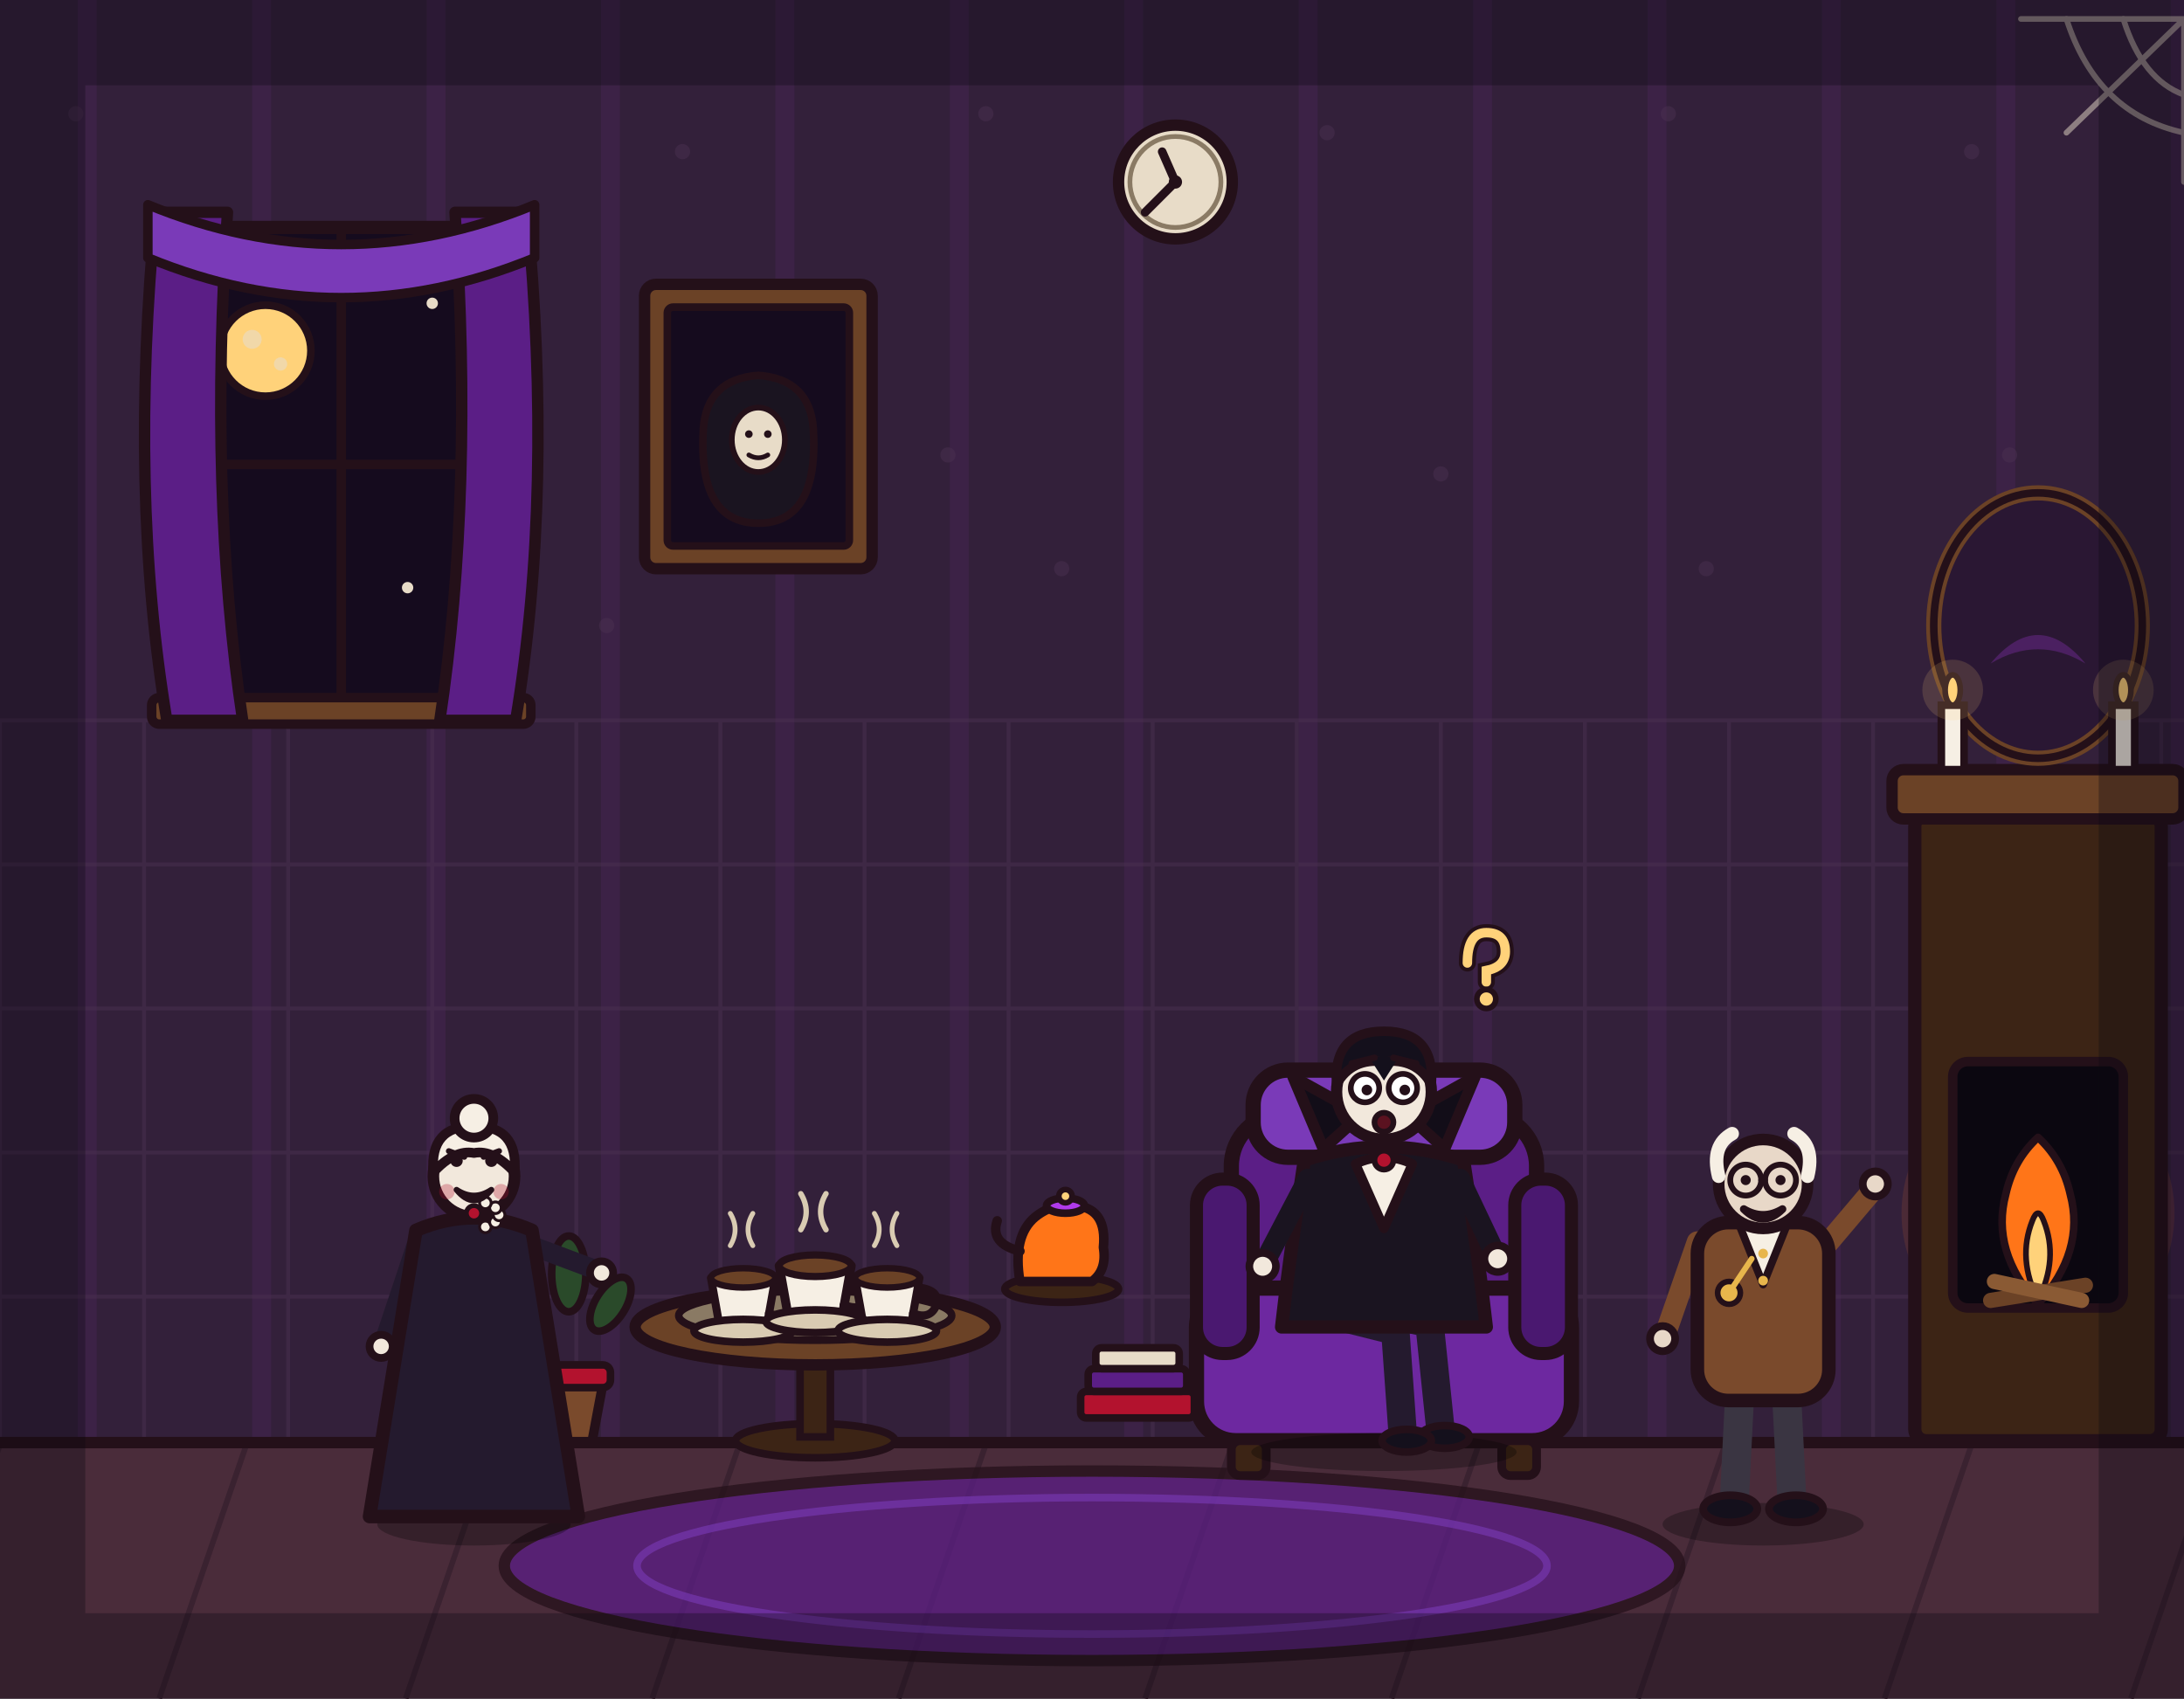
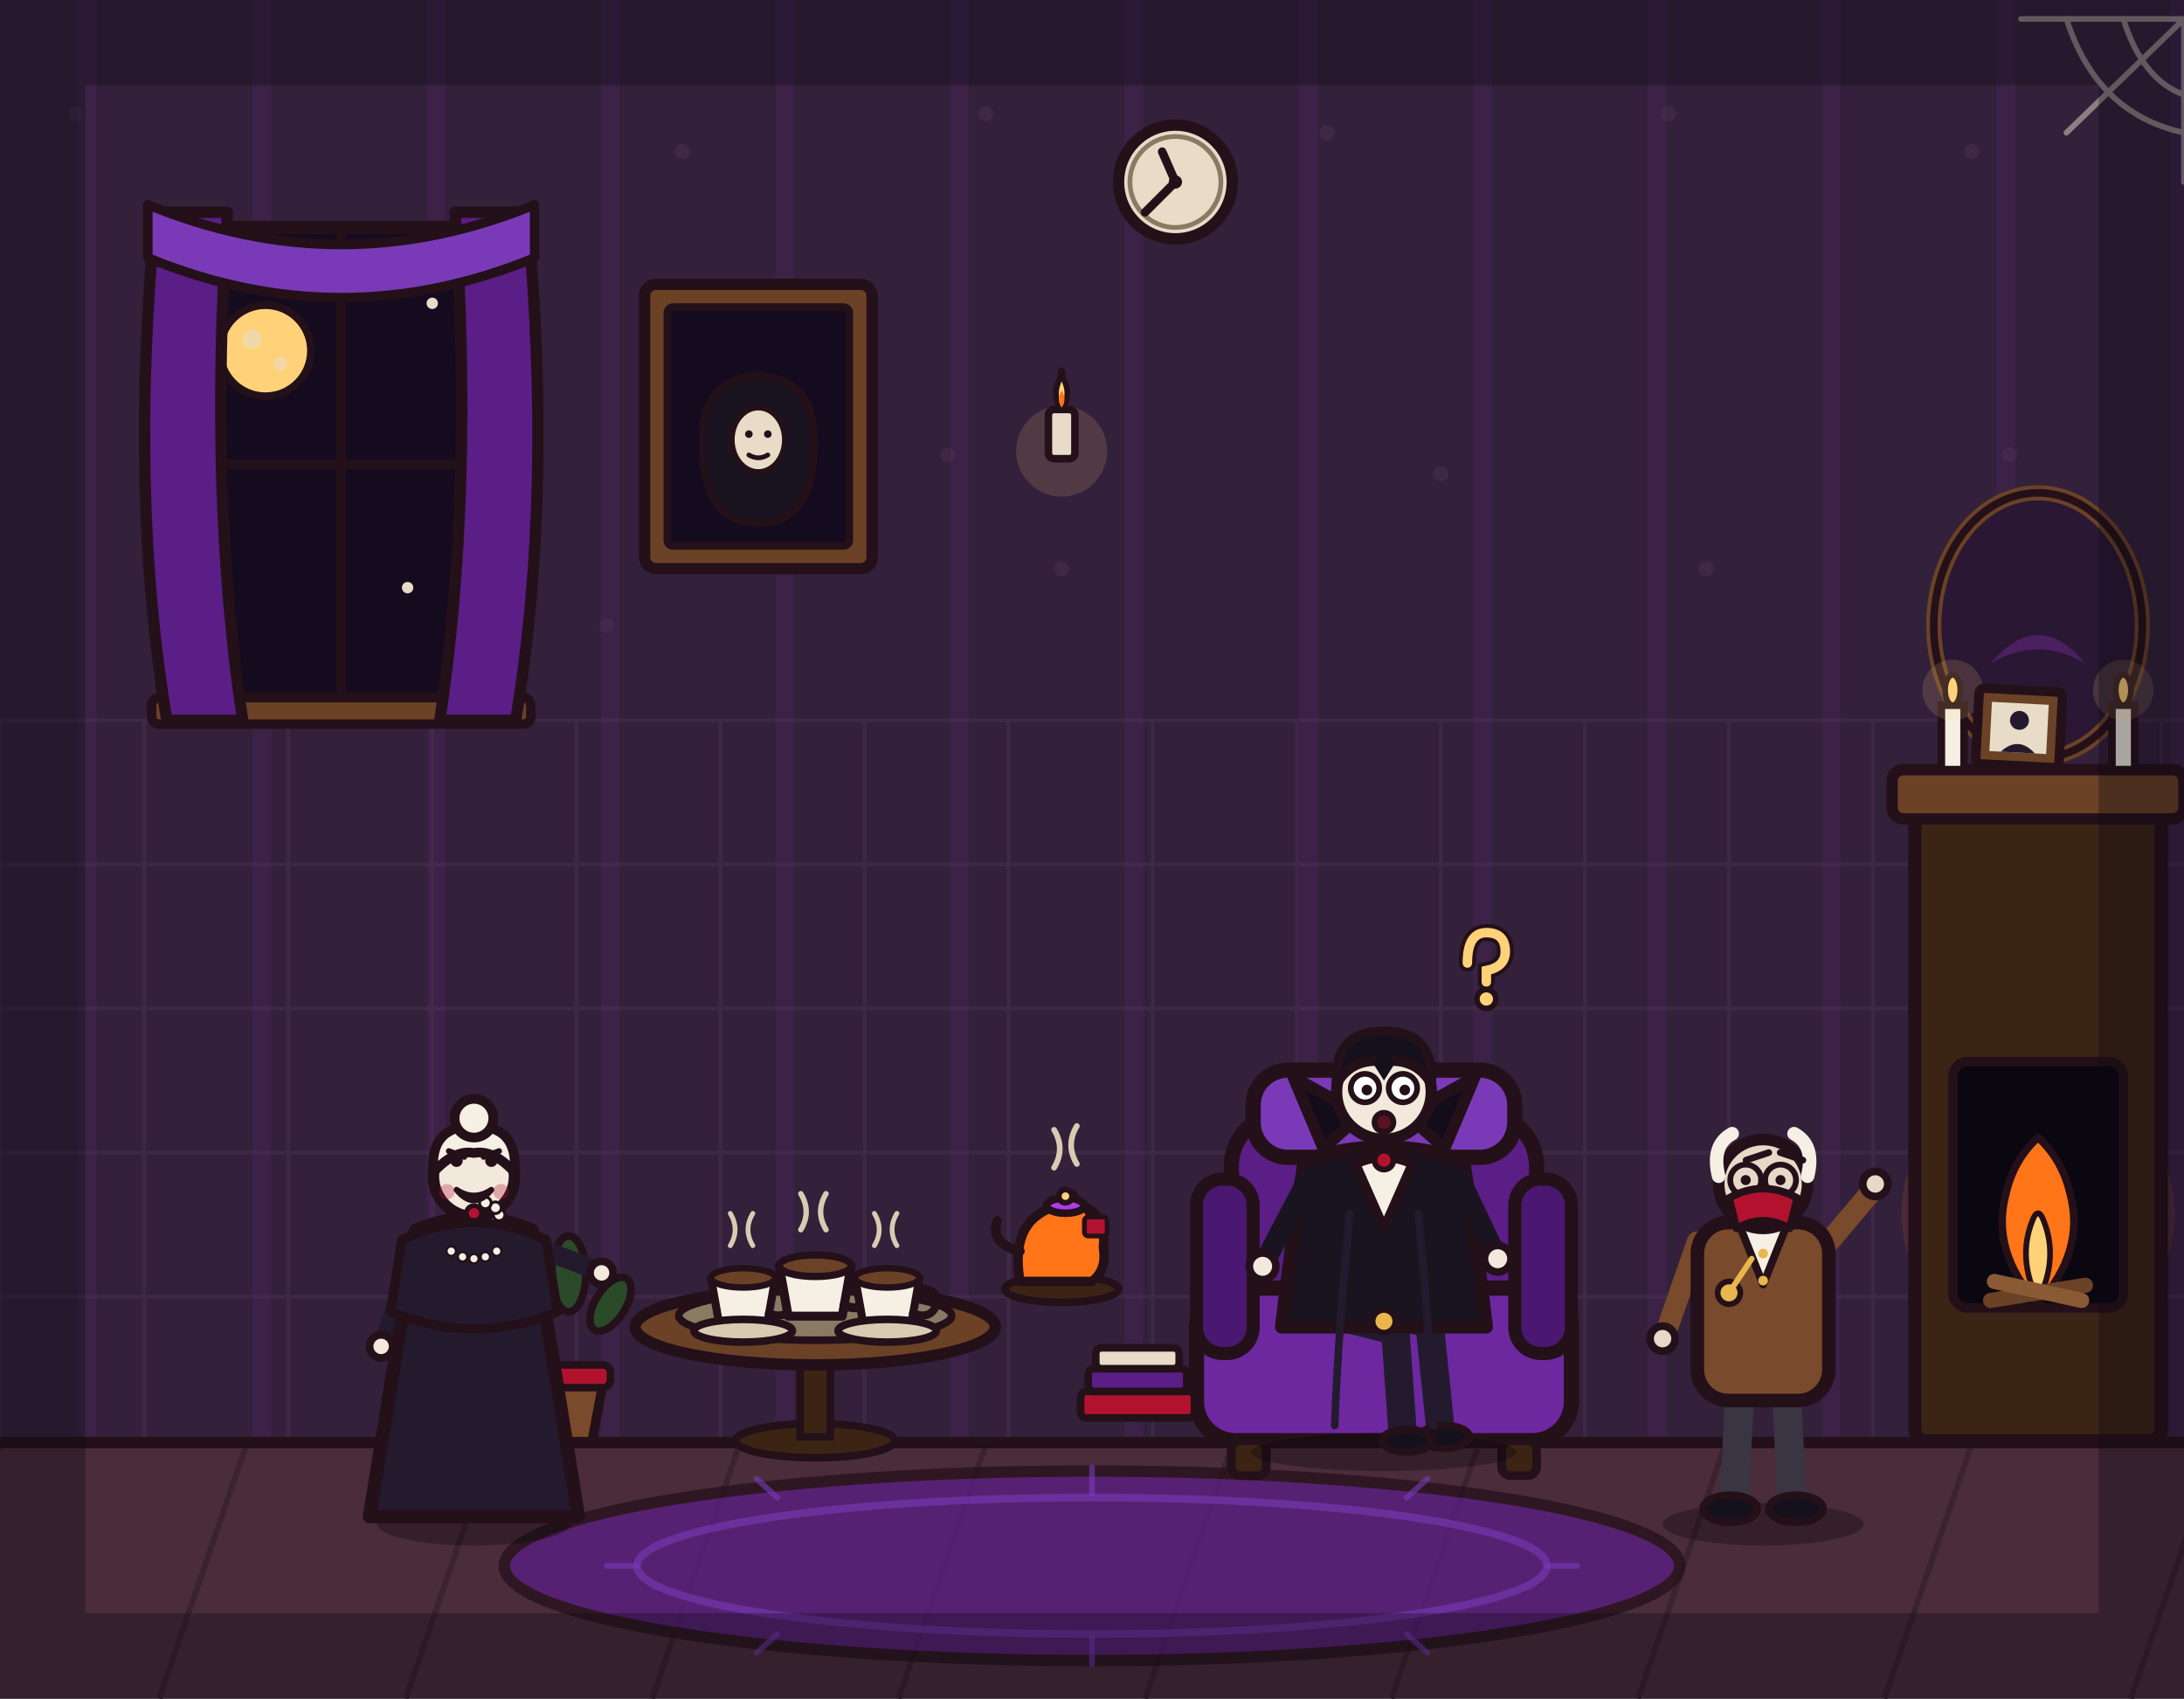
<svg xmlns="http://www.w3.org/2000/svg" viewBox="0 0 1152 896" width="1152" height="896">
  <rect x="0" y="0" width="1152" height="896" fill="#33203a" />
  <path d="M46 0V762M138 0V762M230 0V762M322 0V762M414 0V762M506 0V762M598 0V762M690 0V762M782 0V762M874 0V762M966 0V762M1058 0V762M1150 0V762" stroke="#b03aeb" stroke-width="10" opacity=".07" fill="none" />
  <path d="M0 380V762M76 380V762M152 380V762M228 380V762M304 380V762M380 380V762M456 380V762M532 380V762M608 380V762M684 380V762M760 380V762M836 380V762M912 380V762M988 380V762M1064 380V762M1140 380V762M0 380H1152M0 456H1152M0 532H1152M0 608H1152M0 684H1152M0 760H1152" stroke="#4a3050" stroke-width="2" opacity=".5" fill="none" />
  <g>
    <rect x="90" y="120" width="180" height="250" rx="10" fill="#150b1e" stroke="#241019" stroke-width="7" stroke-linejoin="round" />
    <line x1="180" y1="120" x2="180" y2="370" stroke="#241019" stroke-width="5" />
    <line x1="90" y1="245" x2="270" y2="245" stroke="#241019" stroke-width="5" />
    <circle cx="140" cy="185" r="24" fill="#ffd27a" stroke="#241019" stroke-width="4" />
    <circle cx="133" cy="179" r="5" fill="#e8dcc8" opacity=".6" />
    <circle cx="148" cy="192" r="3.5" fill="#e8dcc8" opacity=".6" />
    <circle cx="228" cy="160" r="3" fill="#e8dcc8" />
    <circle cx="215" cy="310" r="3" fill="#e8dcc8" />
    <circle cx="120" cy="320" r="2.5" fill="#ffd27a" />
    <circle cx="245" cy="205" r="2.5" fill="#e8dcc8" />
    <rect x="80" y="368" width="200" height="14" rx="4" fill="#6b4226" stroke="#241019" stroke-width="5" stroke-linejoin="round" />
  </g>
  <g>
    <rect x="340" y="150" width="120" height="150" rx="6" fill="#6b4226" stroke="#241019" stroke-width="6" stroke-linejoin="round" />
    <rect x="352" y="162" width="96" height="126" rx="3" fill="#150b1e" stroke="#241019" stroke-width="4" />
    <path d="M400 276 Q368 276 371 226 Q373 200 400 198 Q427 200 429 226 Q432 276 400 276 Z" fill="#1a1420" stroke="#241019" stroke-width="4" stroke-linejoin="round" />
    <ellipse cx="400" cy="232" rx="14" ry="17" fill="#e8dcc8" stroke="#241019" stroke-width="3" />
    <circle cx="395" cy="229" r="2" fill="#241019" />
    <circle cx="405" cy="229" r="2" fill="#241019" />
    <path d="M395 240 Q400 243 405 240" fill="none" stroke="#241019" stroke-width="2.5" stroke-linecap="round" />
  </g>
  <g>
    <ellipse cx="1075" cy="640" rx="72" ry="72" fill="#ff7518" opacity=".12" stroke="none" />
    <rect x="1010" y="430" width="130" height="330" rx="6" fill="#3c2415" stroke="#241019" stroke-width="7" stroke-linejoin="round" />
    <rect x="998" y="406" width="154" height="26" rx="6" fill="#6b4226" stroke="#241019" stroke-width="6" stroke-linejoin="round" />
    <ellipse cx="1075" cy="330" rx="55" ry="70" fill="#2a1733" stroke="#6b4226" stroke-width="8" />
    <ellipse cx="1075" cy="330" rx="55" ry="70" fill="none" stroke="#241019" stroke-width="4" />
    <path d="M1050 350 Q1075 320 1100 350 Q1075 335 1050 350 Z" fill="#b03aeb" opacity=".25" stroke="none" />
    <rect x="1030" y="560" width="90" height="130" rx="8" fill="#0b0710" stroke="#241019" stroke-width="5" stroke-linejoin="round" />
    <path d="M1075 688 Q1050 660 1058 630 Q1062 612 1075 600 Q1088 612 1092 630 Q1100 660 1075 688 Z" fill="#ff7518" stroke="#241019" stroke-width="4" stroke-linejoin="round" />
    <path d="M1075 686 Q1064 664 1072 644 Q1075 636 1078 644 Q1086 664 1075 686 Z" fill="#ffd27a" stroke="#241019" stroke-width="3" stroke-linejoin="round" />
    <line x1="1050" y1="686" x2="1100" y2="678" stroke="#6b4226" stroke-width="8" stroke-linecap="round" />
    <line x1="1052" y1="676" x2="1098" y2="686" stroke="#8a5a34" stroke-width="8" stroke-linecap="round" />
    <g transform="translate(1030 406)">
      <rect x="-6" y="-34" width="12" height="34" fill="#f6efe4" stroke="#241019" stroke-width="4" />
      <ellipse cx="0" cy="-42" rx="4" ry="8" fill="#ffd27a" stroke="#241019" stroke-width="3" />
      <circle cx="0" cy="-42" r="16" fill="#ffd27a" opacity=".15" stroke="none" />
    </g>
    <g transform="translate(1120 406)">
      <rect x="-6" y="-34" width="12" height="34" fill="#f6efe4" stroke="#241019" stroke-width="4" />
      <ellipse cx="0" cy="-42" rx="4" ry="8" fill="#ffd27a" stroke="#241019" stroke-width="3" />
      <circle cx="0" cy="-42" r="16" fill="#ffd27a" opacity=".15" stroke="none" />
    </g>
  </g>
  <g transform="translate(300 0)">
    <path d="M-18 730 L18 730 L12 762 L-12 762 Z" fill="#7a4a2c" stroke="#241019" stroke-width="5" stroke-linejoin="round" />
    <rect x="-22" y="720" width="44" height="12" rx="4" fill="#b3122e" stroke="#241019" stroke-width="4" stroke-linejoin="round" />
    <ellipse cx="0" cy="672" rx="9" ry="20" fill="#2a4a2a" stroke="#241019" stroke-width="4" />
    <ellipse cx="-22" cy="688" rx="8" ry="16" fill="#2a4a2a" stroke="#241019" stroke-width="4" transform="rotate(-32 -22 688)" />
    <ellipse cx="22" cy="688" rx="8" ry="16" fill="#2a4a2a" stroke="#241019" stroke-width="4" transform="rotate(32 22 688)" />
  </g>
  <rect x="0" y="760" width="1152" height="136" fill="#4a2c3a" />
  <path d="M0 762 L-46 896M130 762 L84 896M260 762 L214 896M390 762 L344 896M520 762 L474 896M650 762 L604 896M780 762 L734 896M910 762 L864 896M1040 762 L994 896M1170 762 L1124 896" stroke="#3a2230" stroke-width="3" fill="none" />
  <line x1="0" y1="761" x2="1152" y2="761" stroke="#241019" stroke-width="6" stroke-linecap="round" />
  <ellipse cx="576" cy="826" rx="310" ry="50" fill="#5b1e86" stroke="#241019" stroke-width="6" stroke-linejoin="round" opacity=".75" />
  <g>
    <ellipse cx="430" cy="760" rx="42" ry="9" fill="#3c2415" stroke="#241019" stroke-width="4" />
    <rect x="422" y="700" width="16" height="58" fill="#3c2415" stroke="#241019" stroke-width="4" />
    <ellipse cx="430" cy="700" rx="95" ry="20" fill="#6b4226" stroke="#241019" stroke-width="6" stroke-linejoin="round" />
    <ellipse cx="430" cy="694" rx="72" ry="13" fill="#8a7a64" stroke="#241019" stroke-width="4" />
  </g>
  <g transform="translate(392 686) scale(.85)">
    <path d="M-8 -34 q6 -10 0 -20" fill="none" stroke="#d9cbb2" stroke-width="3" stroke-linecap="round" />
    <path d="M6 -34 q-6 -10 0 -20" fill="none" stroke="#d9cbb2" stroke-width="3" stroke-linecap="round" />
    <path d="M-20 -14 L20 -14 L15 14 L-15 14 Z" fill="#f6efe4" stroke="#241019" stroke-width="5" stroke-linejoin="round" />
    <path d="M20 -8 Q34 -6 30 4 Q26 12 16 8" fill="none" stroke="#241019" stroke-width="5" stroke-linecap="round" />
    <ellipse cx="0" cy="-14" rx="20" ry="6" fill="#6b4226" stroke="#241019" stroke-width="4" />
  </g>
  <g transform="translate(430 681) scale(.95)">
    <path d="M-8 -34 q6 -10 0 -20" fill="none" stroke="#d9cbb2" stroke-width="3" stroke-linecap="round" />
    <path d="M6 -34 q-6 -10 0 -20" fill="none" stroke="#d9cbb2" stroke-width="3" stroke-linecap="round" />
    <path d="M-20 -14 L20 -14 L15 14 L-15 14 Z" fill="#f6efe4" stroke="#241019" stroke-width="5" stroke-linejoin="round" />
    <path d="M20 -8 Q34 -6 30 4 Q26 12 16 8" fill="none" stroke="#241019" stroke-width="5" stroke-linecap="round" />
    <ellipse cx="0" cy="-14" rx="20" ry="6" fill="#6b4226" stroke="#241019" stroke-width="4" />
  </g>
  <g transform="translate(468 686) scale(.85)">
    <path d="M-8 -34 q6 -10 0 -20" fill="none" stroke="#d9cbb2" stroke-width="3" stroke-linecap="round" />
    <path d="M6 -34 q-6 -10 0 -20" fill="none" stroke="#d9cbb2" stroke-width="3" stroke-linecap="round" />
    <path d="M-20 -14 L20 -14 L15 14 L-15 14 Z" fill="#f6efe4" stroke="#241019" stroke-width="5" stroke-linejoin="round" />
    <path d="M20 -8 Q34 -6 30 4 Q26 12 16 8" fill="none" stroke="#241019" stroke-width="5" stroke-linecap="round" />
    <ellipse cx="0" cy="-14" rx="20" ry="6" fill="#6b4226" stroke="#241019" stroke-width="4" />
  </g>
  <g transform="translate(730 760) scale(1.15)">
    <rect x="-70" y="-150" width="140" height="110" rx="24" fill="#5b1e86" stroke="#241019" stroke-width="7" stroke-linejoin="round" />
    <rect x="-60" y="-170" width="120" height="40" rx="16" fill="#7a3ab8" stroke="#241019" stroke-width="7" stroke-linejoin="round" />
    <rect x="-86" y="-70" width="172" height="70" rx="18" fill="#6d28a0" stroke="#241019" stroke-width="7" stroke-linejoin="round" />
    <rect x="-86" y="-120" width="26" height="80" rx="12" fill="#4a1870" stroke="#241019" stroke-width="6" stroke-linejoin="round" />
    <rect x="60" y="-120" width="26" height="80" rx="12" fill="#4a1870" stroke="#241019" stroke-width="6" stroke-linejoin="round" />
    <rect x="-70" y="0" width="16" height="16" rx="4" fill="#3c2415" stroke="#241019" stroke-width="4" />
    <rect x="54" y="0" width="16" height="16" rx="4" fill="#3c2415" stroke="#241019" stroke-width="4" />
  </g>
  <g transform="translate(730 764)">
    <ellipse cx="0" cy="2" rx="70" ry="10" fill="#000000" stroke="none" opacity=".28" />
    <path d="M-14 -74 L24 -66 L30 -8" fill="none" stroke="#241a2e" stroke-width="15" stroke-linecap="round" stroke-linejoin="round" />
    <path d="M-26 -70 L6 -62 L10 -6" fill="none" stroke="#241a2e" stroke-width="15" stroke-linecap="round" stroke-linejoin="round" />
    <ellipse cx="32" cy="-6" rx="13" ry="6" fill="#14101c" stroke="#241019" stroke-width="4" stroke-linejoin="round" />
    <ellipse cx="12" cy="-4" rx="13" ry="6" fill="#14101c" stroke="#241019" stroke-width="4" stroke-linejoin="round" />
    <path d="M-42 -152 Q-50 -100 -54 -64 L54 -64 Q50 -100 42 -152 Q0 -166 -42 -152 Z" fill="#1a1420" stroke="#241019" stroke-width="7" stroke-linejoin="round" />
    <path d="M-32 -158 L-48 -196 L-12 -176 Z" fill="#120d18" stroke="#241019" stroke-width="6" stroke-linejoin="round" />
    <path d="M32 -158 L48 -196 L12 -176 Z" fill="#120d18" stroke="#241019" stroke-width="6" stroke-linejoin="round" />
    <path d="M-15 -150 L0 -116 L15 -150 Q0 -157 -15 -150 Z" fill="#f6efe4" stroke="#241019" stroke-width="5" stroke-linejoin="round" />
    <path d="M-40 -142 L-62 -100" fill="none" stroke="#1a1420" stroke-width="11" stroke-linecap="round" />
    <circle cx="-64" cy="-96" r="7" fill="#f2e8dc" stroke="#241019" stroke-width="4" stroke-linejoin="round" />
    <path d="M40 -142 L58 -104" fill="none" stroke="#1a1420" stroke-width="11" stroke-linecap="round" />
    <circle cx="60" cy="-100" r="7" fill="#f2e8dc" stroke="#241019" stroke-width="4" stroke-linejoin="round" />
    <circle cx="0" cy="-188" r="25" fill="#f2e8dc" stroke="#241019" stroke-width="6" stroke-linejoin="round" />
    <path d="M-25 -192 Q-27 -220 0 -220 Q27 -220 25 -192 Q17 -206 0 -204 Q-17 -206 -25 -192 Z" fill="#14101c" stroke="#241019" stroke-width="5" stroke-linejoin="round" />
    <path d="M-7 -205 L0 -194 L7 -205 Q0 -209 -7 -205 Z" fill="#14101c" stroke="none" />
    <circle cx="-10" cy="-190" r="7.5" fill="#ffffff" stroke="#241019" stroke-width="3" />
    <circle cx="10" cy="-190" r="7.5" fill="#ffffff" stroke="#241019" stroke-width="3" />
    <circle cx="-9" cy="-189" r="2.8" fill="#241019" />
    <circle cx="11" cy="-189" r="2.8" fill="#241019" />
    <path d="M-17 -203 L-5 -206 M17 -203 L5 -206" stroke="#241019" stroke-width="3.4" stroke-linecap="round" fill="none" />
    <circle cx="0" cy="-172" r="5" fill="#5b1220" stroke="#241019" stroke-width="3" />
    <g transform="translate(52 -256)">
      <path d="M-8 0 Q-8 -16 2 -16 Q12 -16 12 -6 Q12 2 2 4 L2 10" fill="none" stroke="#241019" stroke-width="9" stroke-linecap="round" />
      <path d="M-8 0 Q-8 -16 2 -16 Q12 -16 12 -6 Q12 2 2 4 L2 10" fill="none" stroke="#ffd27a" stroke-width="5" stroke-linecap="round" />
      <circle cx="2" cy="19" r="6.5" fill="#241019" />
      <circle cx="2" cy="19" r="3.5" fill="#ffd27a" />
    </g>
  </g>
  <g transform="translate(250 800) scale(1.02 1.02)">
    <ellipse cx="0" cy="4" rx="50" ry="11" fill="#000000" stroke="none" opacity=".28" />
    <path d="M-30 -140 L-46 -92" fill="none" stroke="#241a2e" stroke-width="10" stroke-linecap="round" />
    <circle cx="-48" cy="-88" r="6" fill="#f2e8dc" stroke="#241019" stroke-width="4" stroke-linejoin="round" />
    <path d="M30 -140 L62 -128" fill="none" stroke="#241a2e" stroke-width="10" stroke-linecap="round" />
    <circle cx="66" cy="-126" r="6" fill="#f2e8dc" stroke="#241019" stroke-width="4" stroke-linejoin="round" />
    <path d="M-30 -148 L-54 0 L54 0 L30 -148 Q0 -161 -30 -148 Z" fill="#241a2e" stroke="#241019" stroke-width="7" stroke-linejoin="round" />
    <circle cx="0" cy="-176" r="21" fill="#f2e8dc" stroke="#241019" stroke-width="6" stroke-linejoin="round" />
    <path d="M-21 -178 Q-23 -202 0 -202 Q23 -202 21 -178 Q10 -190 0 -188 Q-10 -190 -21 -178 Z" fill="#f6efe4" stroke="#241019" stroke-width="5" stroke-linejoin="round" />
    <circle cx="0" cy="-206" r="10" fill="#f6efe4" stroke="#241019" stroke-width="5" />
    <circle cx="5.9" cy="-149.8" r="3" fill="#f6efe4" stroke="#241019" stroke-width="1.5" />
    <circle cx="11.1" cy="-152.3" r="3" fill="#f6efe4" stroke="#241019" stroke-width="1.5" />
    <circle cx="13" cy="-156" r="3" fill="#f6efe4" stroke="#241019" stroke-width="1.5" />
    <circle cx="11.1" cy="-159.7" r="3" fill="#f6efe4" stroke="#241019" stroke-width="1.5" />
    <circle cx="5.9" cy="-162.2" r="3" fill="#f6efe4" stroke="#241019" stroke-width="1.5" />
    <circle cx="-9" cy="-184" r="3.2" fill="#241019" />
    <circle cx="9" cy="-184" r="3.2" fill="#241019" />
    <path d="M-13 -189 L-5 -186 M13 -189 L5 -186" stroke="#241019" stroke-width="3" stroke-linecap="round" fill="none" />
    <circle cx="-14" cy="-168" r="4" fill="#b3122e" opacity=".3" />
    <circle cx="14" cy="-168" r="4" fill="#b3122e" opacity=".3" />
    <path d="M-9 -169 Q0 -158 9 -169 Q0 -163 -9 -169 Z" fill="#5b1220" stroke="#241019" stroke-width="3" stroke-linejoin="round" />
  </g>
  <g transform="translate(930 800) scale(1.02 1.02)">
    <ellipse cx="0" cy="4" rx="52" ry="11" fill="#000000" stroke="none" opacity=".28" />
    <path d="M-12 -66 L-15 -6" fill="none" stroke="#3a3542" stroke-width="15" stroke-linecap="round" />
    <path d="M12 -66 L15 -6" fill="none" stroke="#3a3542" stroke-width="15" stroke-linecap="round" />
    <ellipse cx="-17" cy="-4" rx="14" ry="7" fill="#14101c" stroke="#241019" stroke-width="4" stroke-linejoin="round" />
    <ellipse cx="17" cy="-4" rx="14" ry="7" fill="#14101c" stroke="#241019" stroke-width="4" stroke-linejoin="round" />
    <path d="M-34 -142 L-50 -96" fill="none" stroke="#7a4a2c" stroke-width="11" stroke-linecap="round" />
    <circle cx="-52" cy="-92" r="6.5" fill="#e8d8c8" stroke="#241019" stroke-width="4" stroke-linejoin="round" />
    <path d="M34 -142 L56 -168" fill="none" stroke="#7a4a2c" stroke-width="11" stroke-linecap="round" />
    <circle cx="58" cy="-172" r="6.5" fill="#e8d8c8" stroke="#241019" stroke-width="4" stroke-linejoin="round" />
    <rect x="-34" y="-152" width="68" height="92" rx="16" fill="#7a4a2c" stroke="#241019" stroke-width="7" stroke-linejoin="round" />
    <path d="M-12 -150 L0 -120 L12 -150 Z" fill="#f6efe4" stroke="#241019" stroke-width="4" stroke-linejoin="round" />
    <circle cx="0" cy="-136" r="2.5" fill="#e8b64c" />
    <circle cx="0" cy="-122" r="2.5" fill="#e8b64c" />
    <circle cx="0" cy="-172" r="23" fill="#e8d8c8" stroke="#241019" stroke-width="6" stroke-linejoin="round" />
    <path d="M-23 -176 Q-27 -192 -16 -198" fill="none" stroke="#f6efe4" stroke-width="7" stroke-linecap="round" />
    <path d="M23 -176 Q27 -192 16 -198" fill="none" stroke="#f6efe4" stroke-width="7" stroke-linecap="round" />
    <circle cx="-9" cy="-174" r="2.6" fill="#241019" />
    <circle cx="9" cy="-174" r="2.6" fill="#241019" />
    <circle cx="-9" cy="-174" r="8" fill="none" stroke="#241019" stroke-width="3" />
    <circle cx="9" cy="-174" r="8" fill="none" stroke="#241019" stroke-width="3" />
    <line x1="-1" y1="-174" x2="1" y2="-174" stroke="#241019" stroke-width="3" stroke-linecap="round" />
    <path d="M-10 -159 Q0 -149 10 -159 Q0 -153 -10 -159 Z" fill="#5b1220" stroke="#241019" stroke-width="4" stroke-linejoin="round" />
  </g>
  <path d="M82 112 Q68 260 88 380 L128 380 Q110 260 120 112 Z" fill="#5b1e86" stroke="#241019" stroke-width="6" stroke-linejoin="round" />
  <path d="M278 112 Q292 260 272 380 L232 380 Q250 260 240 112 Z" fill="#5b1e86" stroke="#241019" stroke-width="6" stroke-linejoin="round" />
  <path d="M78 108 Q180 150 282 108 L282 136 Q180 178 78 136 Z" fill="#7a3ab8" stroke="#241019" stroke-width="5" stroke-linejoin="round" />
  <g fill="#4a3050" opacity=".5">
    <circle cx="360" cy="80" r="4" />
    <circle cx="520" cy="60" r="4" />
    <circle cx="700" cy="70" r="4" />
    <circle cx="880" cy="60" r="4" />
    <circle cx="1040" cy="80" r="4" />
    <circle cx="500" cy="240" r="4" />
    <circle cx="560" cy="300" r="4" />
    <circle cx="760" cy="250" r="4" />
    <circle cx="900" cy="300" r="4" />
    <circle cx="1060" cy="240" r="4" />
    <circle cx="40" cy="60" r="4" />
    <circle cx="320" cy="330" r="4" />
  </g>
  <g>
    <circle cx="620" cy="96" r="30" fill="#e8dcc8" stroke="#241019" stroke-width="6" />
    <circle cx="620" cy="96" r="24" fill="none" stroke="#8a7a64" stroke-width="2.5" />
    <line x1="620" y1="96" x2="613" y2="80" stroke="#241019" stroke-width="4.5" stroke-linecap="round" />
    <line x1="620" y1="96" x2="604" y2="112" stroke="#241019" stroke-width="4.5" stroke-linecap="round" />
    <circle cx="620" cy="96" r="3.5" fill="#241019" />
  </g>
  <ellipse cx="576" cy="826" rx="240" ry="36" fill="none" stroke="#7a3ab8" stroke-width="4" opacity=".6" />
  <ellipse cx="392" cy="702" rx="26" ry="6" fill="#d9cbb2" stroke="#241019" stroke-width="4" />
-   <ellipse cx="430" cy="697" rx="26" ry="6" fill="#d9cbb2" stroke="#241019" stroke-width="4" />
  <ellipse cx="468" cy="702" rx="26" ry="6" fill="#d9cbb2" stroke="#241019" stroke-width="4" />
  <g transform="translate(560 656)">
    <ellipse cx="0" cy="24" rx="30" ry="7" fill="#3c2415" stroke="#241019" stroke-width="4" />
    <path d="M-22 20 Q-26 -4 -14 -14 Q-4 -22 8 -20 Q24 -18 22 2 Q24 14 16 20 Z" fill="#ff7518" stroke="#241019" stroke-width="5" stroke-linejoin="round" />
    <path d="M-22 4 Q-38 0 -34 -12" fill="none" stroke="#241019" stroke-width="5" stroke-linecap="round" />
    <ellipse cx="2" cy="-20" rx="10" ry="4" fill="#b03aeb" stroke="#241019" stroke-width="4" />
    <circle cx="2" cy="-25" r="3.5" fill="#ffd27a" stroke="#241019" stroke-width="3" />
  </g>
  <g transform="translate(600 748)">
    <rect x="-30" y="-14" width="60" height="14" rx="3" fill="#b3122e" stroke="#241019" stroke-width="4" />
    <rect x="-26" y="-26" width="52" height="12" rx="3" fill="#5b1e86" stroke="#241019" stroke-width="4" />
    <rect x="-22" y="-37" width="44" height="11" rx="3" fill="#e8dcc8" stroke="#241019" stroke-width="4" />
  </g>
  <circle cx="730" cy="612" r="5" fill="#b3122e" stroke="#241019" stroke-width="3" />
  <circle cx="250" cy="640" r="4" fill="#b3122e" stroke="#241019" stroke-width="2.5" />
  <circle cx="912" cy="682" r="6" fill="#e8b64c" stroke="#241019" stroke-width="3" />
  <path d="M912 682 L924 664" stroke="#e8b64c" stroke-width="3" stroke-linecap="round" />
  <g stroke="#e8dcc8" stroke-width="3" opacity=".5" fill="none" stroke-linecap="round">
    <path d="M1152 10 L1152 96 M1152 10 L1066 10 M1152 10 L1090 70" />
    <path d="M1120 10 Q1130 42 1152 50" />
    <path d="M1090 10 Q1106 60 1152 70" />
  </g>
+   <path d="M556 616 q6 -10 0 -20 M568 614 q-6 -10 0 -20" stroke="#d9cbb2" stroke-width="3" fill="none" stroke-linecap="round" />
+   <line x1="566" y1="628" x2="576" y2="644" stroke="#241019" stroke-width="2.5" />
+   <rect x="572" y="642" width="12" height="10" rx="2" fill="#b3122e" stroke="#241019" stroke-width="2.5" />
+   <g transform="rotate(3 1065 384)">
+     <rect x="1043" y="364" width="44" height="40" rx="3" fill="#6b4226" stroke="#241019" stroke-width="5" />
+     <rect x="1050" y="371" width="30" height="26" fill="#e8dcc8" />
+     <circle cx="1065" cy="380" r="5" fill="#241a2e" />
+     <path d="M1056 397 Q1065 388 1074 397 L1074 397 L1056 397 Z" fill="#241a2e" />
+   </g>
+   <path d="M212 654 Q250 636 288 654 L294 692 Q250 710 206 692 Z" fill="#241a2e" stroke="#241019" stroke-width="5" stroke-linejoin="round" />
+   <g fill="#f6efe4" stroke="#241019" stroke-width="1.2">
+     <circle cx="238" cy="660" r="2.5" />
+     <circle cx="244" cy="663" r="2.5" />
+     <circle cx="250" cy="664" r="2.5" />
+     <circle cx="256" cy="663" r="2.5" />
+     <circle cx="262" cy="660" r="2.5" />
+   </g>
+   <path d="M712 640 Q706 700 704 752 M748 640 Q754 700 756 752" stroke="#241a2e" stroke-width="4" fill="none" stroke-linecap="round" />
+   <circle cx="730" cy="697" r="6" fill="#e8b64c" stroke="#241019" stroke-width="3" />
+   <line x1="560" y1="196" x2="560" y2="216" stroke="#241019" stroke-width="4" stroke-linecap="round" />
+   <circle cx="560" cy="238" r="24" fill="#ffd27a" opacity=".15" />
+   <rect x="553" y="216" width="14" height="26" rx="3" fill="#e8dcc8" stroke="#241019" stroke-width="4" />
+   <path d="M560 198 Q566 208 560 216 Q554 208 560 198 Z" fill="#ffd27a" stroke="#241019" stroke-width="3" stroke-linejoin="round" />
+   <path d="M560 206 Q563 211 560 215 Q557 211 560 206 Z" fill="#ff7518" />
+   <g stroke="#7a3ab8" stroke-width="3" opacity=".6" stroke-linecap="round">
+     <path d="M336 826 l-16 0 M816 826 l16 0 M576 788 l0 -14 M576 864 l0 14 M410 790 l-11 -10 M742 790 l11 -10 M410 862 l-11 10 M742 862 l11 10" />
+   </g>
+   <path d="M912 632 Q930 622 948 632 L944 648 Q930 640 916 648 Z" fill="#b3122e" stroke="#241019" stroke-width="4" stroke-linejoin="round" />
+   <line x1="921" y1="612" x2="933" y2="608" stroke="#241019" stroke-width="3.5" stroke-linecap="round" />
+   <line x1="939" y1="608" x2="951" y2="612" stroke="#241019" stroke-width="3.5" stroke-linecap="round" />
  <rect x="0" y="0" width="1152" height="896" fill="none" stroke="#0b0710" stroke-width="90" opacity=".32" />
</svg>
